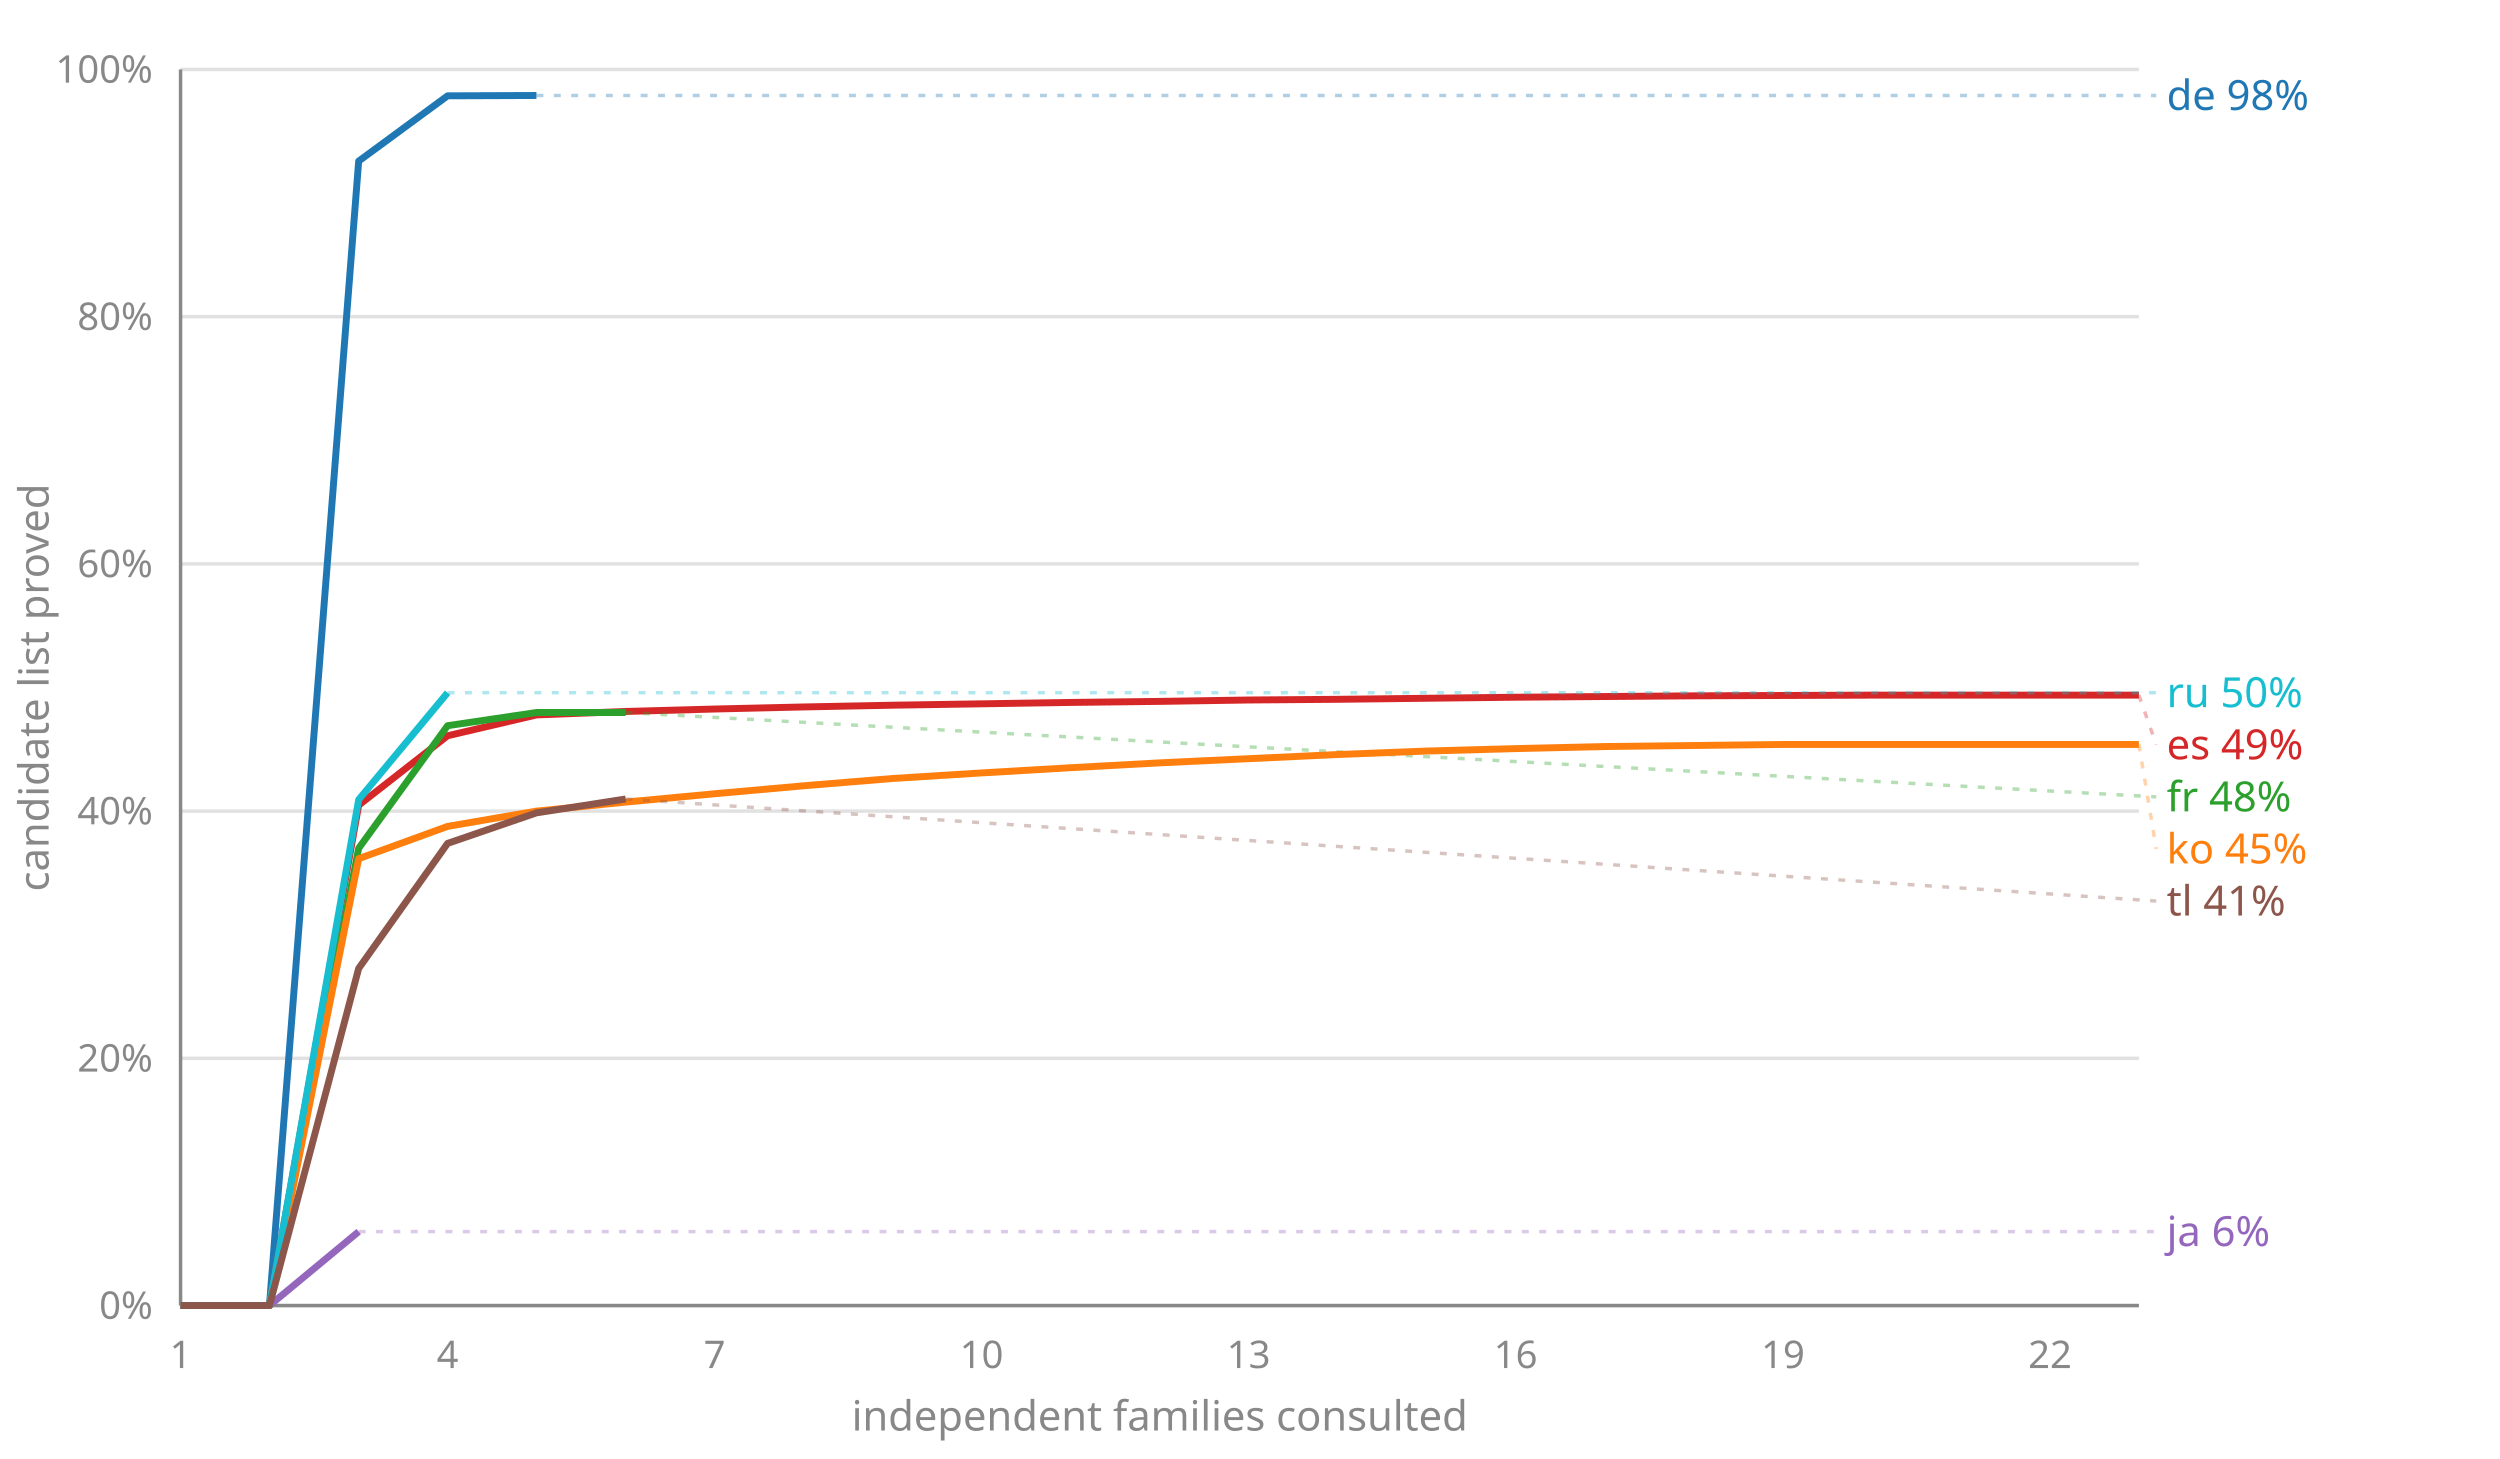
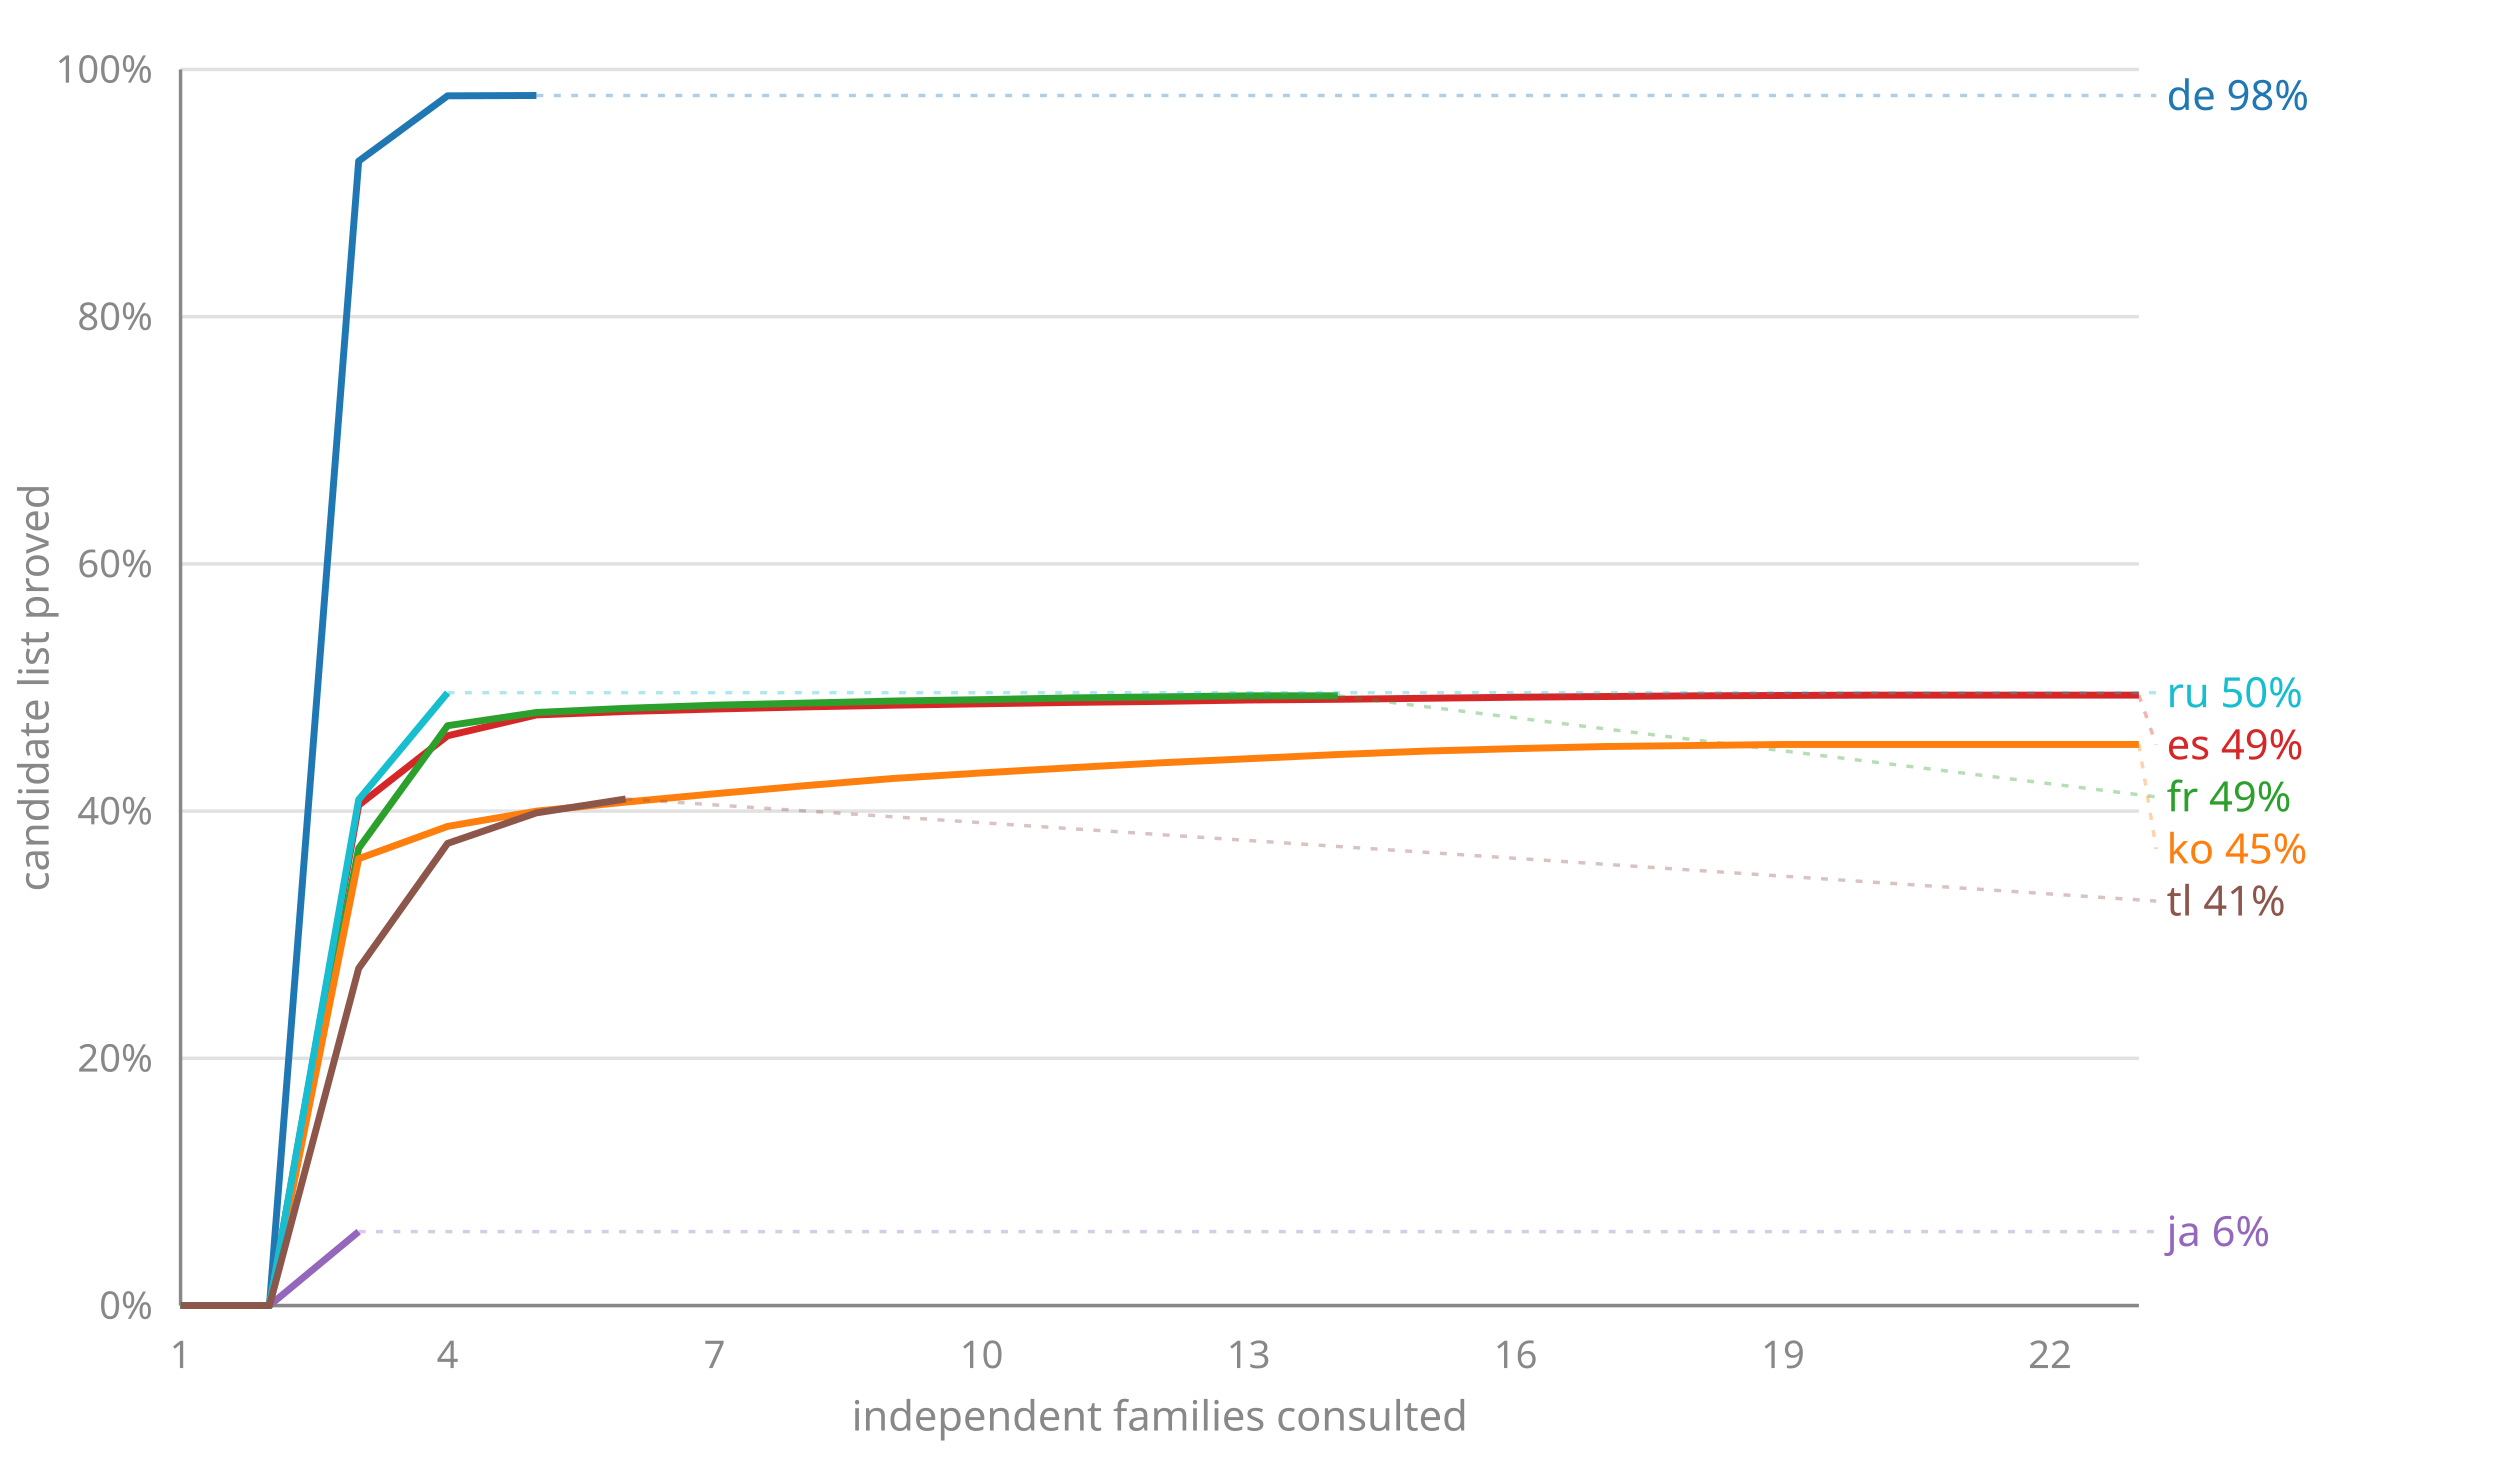
<svg xmlns="http://www.w3.org/2000/svg" width="720" height="420" viewBox="0 0 720 420" font-family="system-ui, sans-serif">
  <line x1="52" y1="376.0" x2="616" y2="376.0" stroke="#888" stroke-opacity="0.25" />
  <text x="44" y="376.0" fill="#888" font-size="11" text-anchor="end" dominant-baseline="middle">0%</text>
  <line x1="52" y1="304.8" x2="616" y2="304.8" stroke="#888" stroke-opacity="0.25" />
  <text x="44" y="304.8" fill="#888" font-size="11" text-anchor="end" dominant-baseline="middle">20%</text>
  <line x1="52" y1="233.6" x2="616" y2="233.6" stroke="#888" stroke-opacity="0.25" />
  <text x="44" y="233.6" fill="#888" font-size="11" text-anchor="end" dominant-baseline="middle">40%</text>
  <line x1="52" y1="162.4" x2="616" y2="162.4" stroke="#888" stroke-opacity="0.25" />
  <text x="44" y="162.4" fill="#888" font-size="11" text-anchor="end" dominant-baseline="middle">60%</text>
  <line x1="52" y1="91.2" x2="616" y2="91.2" stroke="#888" stroke-opacity="0.25" />
  <text x="44" y="91.2" fill="#888" font-size="11" text-anchor="end" dominant-baseline="middle">80%</text>
  <line x1="52" y1="20.0" x2="616" y2="20.0" stroke="#888" stroke-opacity="0.25" />
  <text x="44" y="20.0" fill="#888" font-size="11" text-anchor="end" dominant-baseline="middle">100%</text>
  <line x1="52" y1="20" x2="52" y2="376" stroke="#888" />
  <line x1="52" y1="376" x2="616" y2="376" stroke="#888" />
  <text x="52.0" y="394" fill="#888" font-size="11" text-anchor="middle">1</text>
  <text x="128.9" y="394" fill="#888" font-size="11" text-anchor="middle">4</text>
  <text x="205.8" y="394" fill="#888" font-size="11" text-anchor="middle">7</text>
  <text x="282.7" y="394" fill="#888" font-size="11" text-anchor="middle">10</text>
  <text x="359.6" y="394" fill="#888" font-size="11" text-anchor="middle">13</text>
  <text x="436.5" y="394" fill="#888" font-size="11" text-anchor="middle">16</text>
  <text x="513.5" y="394" fill="#888" font-size="11" text-anchor="middle">19</text>
  <text x="590.4" y="394" fill="#888" font-size="11" text-anchor="middle">22</text>
  <text x="334" y="412" fill="#888" font-size="12" text-anchor="middle">independent families consulted</text>
  <text x="14" y="198" fill="#888" font-size="12" text-anchor="middle" transform="rotate(-90 14 198)">candidate list proved</text>
  <polyline points="52.0,376.0 77.6,376.0 103.3,46.4 128.9,27.6 154.5,27.5" fill="none" stroke="#1f77b4" stroke-width="2" stroke-linejoin="round" />
  <line x1="154.5" y1="27.5" x2="621" y2="27.5" stroke="#1f77b4" stroke-opacity="0.35" stroke-dasharray="2 3" />
  <text x="624" y="27.5" fill="#1f77b4" font-size="12" dominant-baseline="middle">de 98%</text>
  <polyline points="52.0,376.0 77.6,376.0 103.3,231.9 128.9,211.9 154.5,205.9 180.2,204.9 205.8,204.2 231.5,203.6 257.1,203.1 282.7,202.7 308.4,202.3 334.0,202.0 359.6,201.6 385.3,201.4 410.9,201.1 436.5,200.8 462.2,200.6 487.8,200.4 513.5,200.3 539.1,200.2 564.7,200.2 590.4,200.2 616.0,200.2" fill="none" stroke="#d62728" stroke-width="2" stroke-linejoin="round" />
  <line x1="616.0" y1="200.2" x2="621" y2="214.5" stroke="#d62728" stroke-opacity="0.35" stroke-dasharray="2 3" />
  <text x="624" y="214.5" fill="#d62728" font-size="12" dominant-baseline="middle">es 49%</text>
-   <polyline points="52.0,376.0 77.6,376.0 103.3,244.3 128.9,209.0 154.5,205.2 180.2,205.2" fill="none" stroke="#2ca02c" stroke-width="2" stroke-linejoin="round" />
-   <line x1="180.2" y1="205.2" x2="621" y2="229.5" stroke="#2ca02c" stroke-opacity="0.35" stroke-dasharray="2 3" />
-   <text x="624" y="229.5" fill="#2ca02c" font-size="12" dominant-baseline="middle">fr 48%</text>
+   <polyline points="52.0,376.0 77.6,376.0 103.3,244.3 128.9,209.0 154.5,205.2 180.2,204.0 205.8,203.1 231.5,202.5 257.1,201.9 282.7,201.5 308.4,201.0 334.0,200.7 359.6,200.4 385.3,200.4" fill="none" stroke="#2ca02c" stroke-width="2" stroke-linejoin="round" />
+   <line x1="385.3" y1="200.4" x2="621" y2="229.5" stroke="#2ca02c" stroke-opacity="0.35" stroke-dasharray="2 3" />
+   <text x="624" y="229.5" fill="#2ca02c" font-size="12" dominant-baseline="middle">fr 49%</text>
  <polyline points="52.0,376.0 77.6,376.0 103.3,354.7" fill="none" stroke="#9467bd" stroke-width="2" stroke-linejoin="round" />
  <line x1="103.3" y1="354.7" x2="621" y2="354.7" stroke="#9467bd" stroke-opacity="0.35" stroke-dasharray="2 3" />
  <text x="624" y="354.7" fill="#9467bd" font-size="12" dominant-baseline="middle">ja 6%</text>
  <polyline points="52.0,376.0 77.6,376.0 103.3,247.3 128.9,238.0 154.5,233.6 180.2,231.0 205.8,228.6 231.5,226.3 257.1,224.2 282.7,222.6 308.4,221.1 334.0,219.7 359.6,218.5 385.3,217.3 410.9,216.3 436.5,215.6 462.2,215.0 487.8,214.7 513.5,214.4 539.1,214.4 564.7,214.4 590.4,214.4 616.0,214.4" fill="none" stroke="#ff7f0e" stroke-width="2" stroke-linejoin="round" />
  <line x1="616.0" y1="214.4" x2="621" y2="244.5" stroke="#ff7f0e" stroke-opacity="0.35" stroke-dasharray="2 3" />
  <text x="624" y="244.5" fill="#ff7f0e" font-size="12" dominant-baseline="middle">ko 45%</text>
  <polyline points="52.0,376.0 77.6,376.0 103.3,230.3 128.9,199.5" fill="none" stroke="#17becf" stroke-width="2" stroke-linejoin="round" />
  <line x1="128.9" y1="199.5" x2="621" y2="199.5" stroke="#17becf" stroke-opacity="0.35" stroke-dasharray="2 3" />
  <text x="624" y="199.5" fill="#17becf" font-size="12" dominant-baseline="middle">ru 50%</text>
  <polyline points="52.0,376.0 77.6,376.0 103.3,278.9 128.9,242.9 154.5,234.1 180.2,230.1" fill="none" stroke="#8c564b" stroke-width="2" stroke-linejoin="round" />
  <line x1="180.2" y1="230.1" x2="621" y2="259.5" stroke="#8c564b" stroke-opacity="0.35" stroke-dasharray="2 3" />
  <text x="624" y="259.5" fill="#8c564b" font-size="12" dominant-baseline="middle">tl 41%</text>
</svg>
